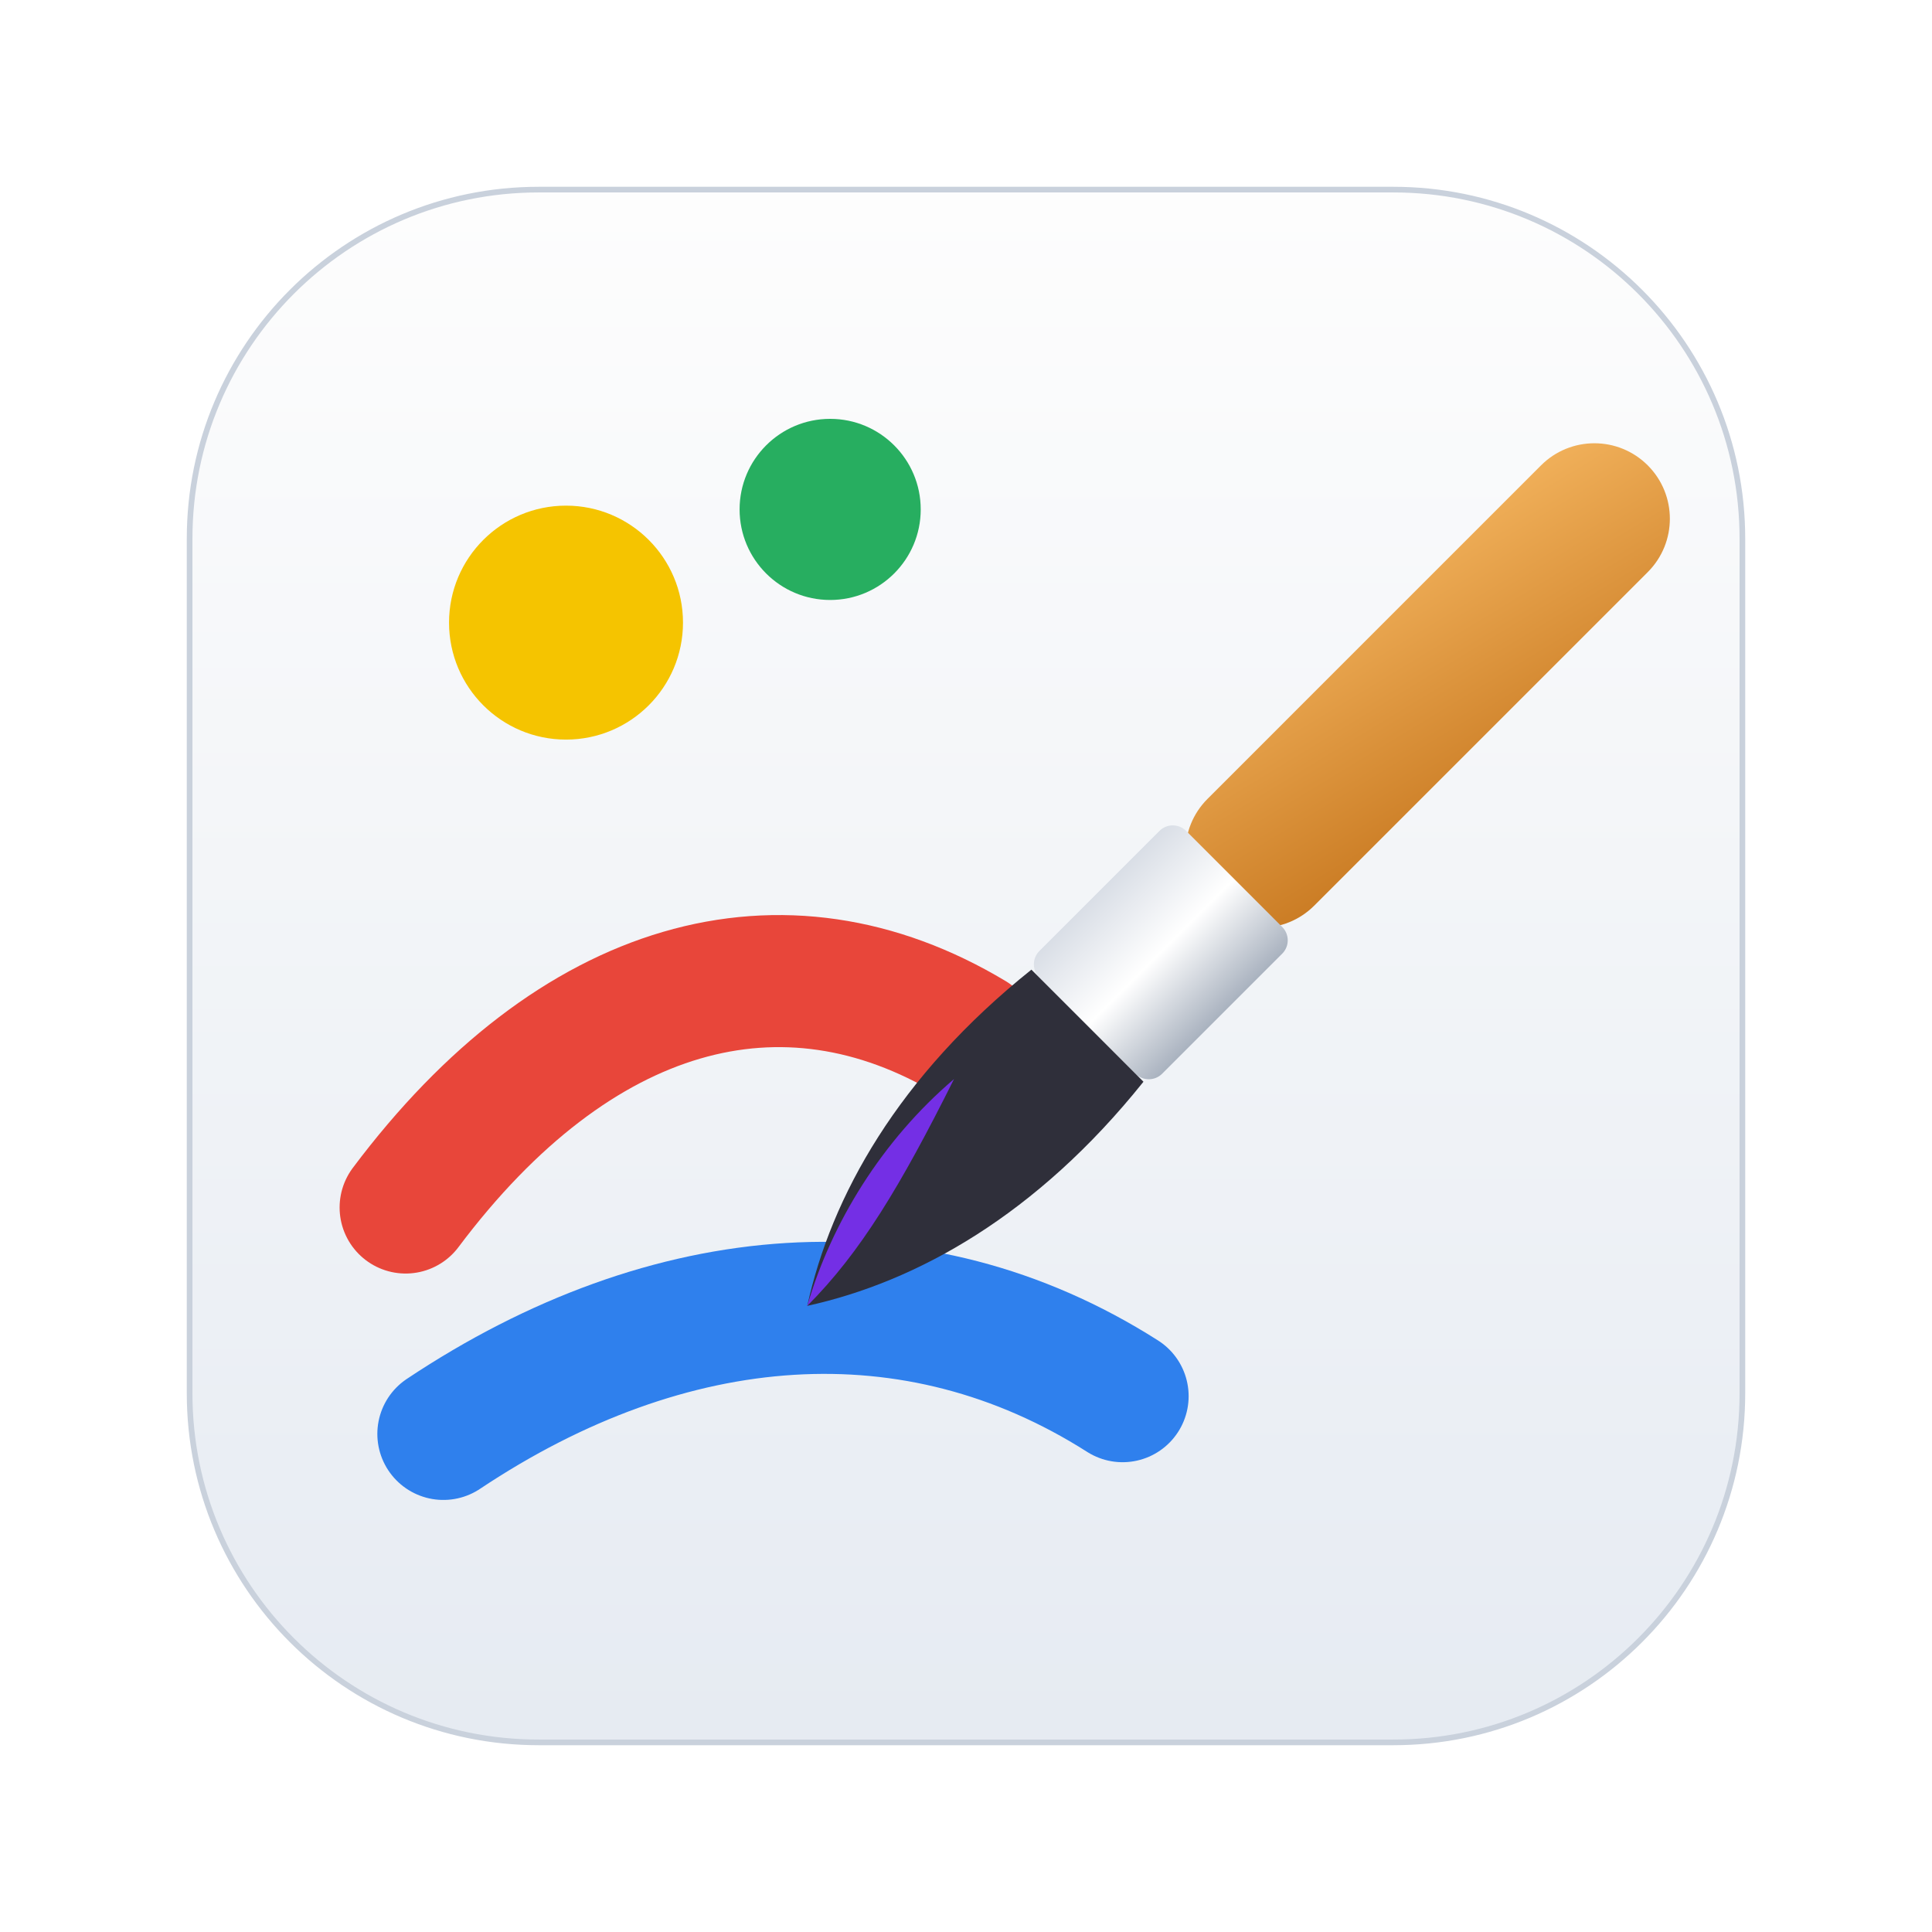
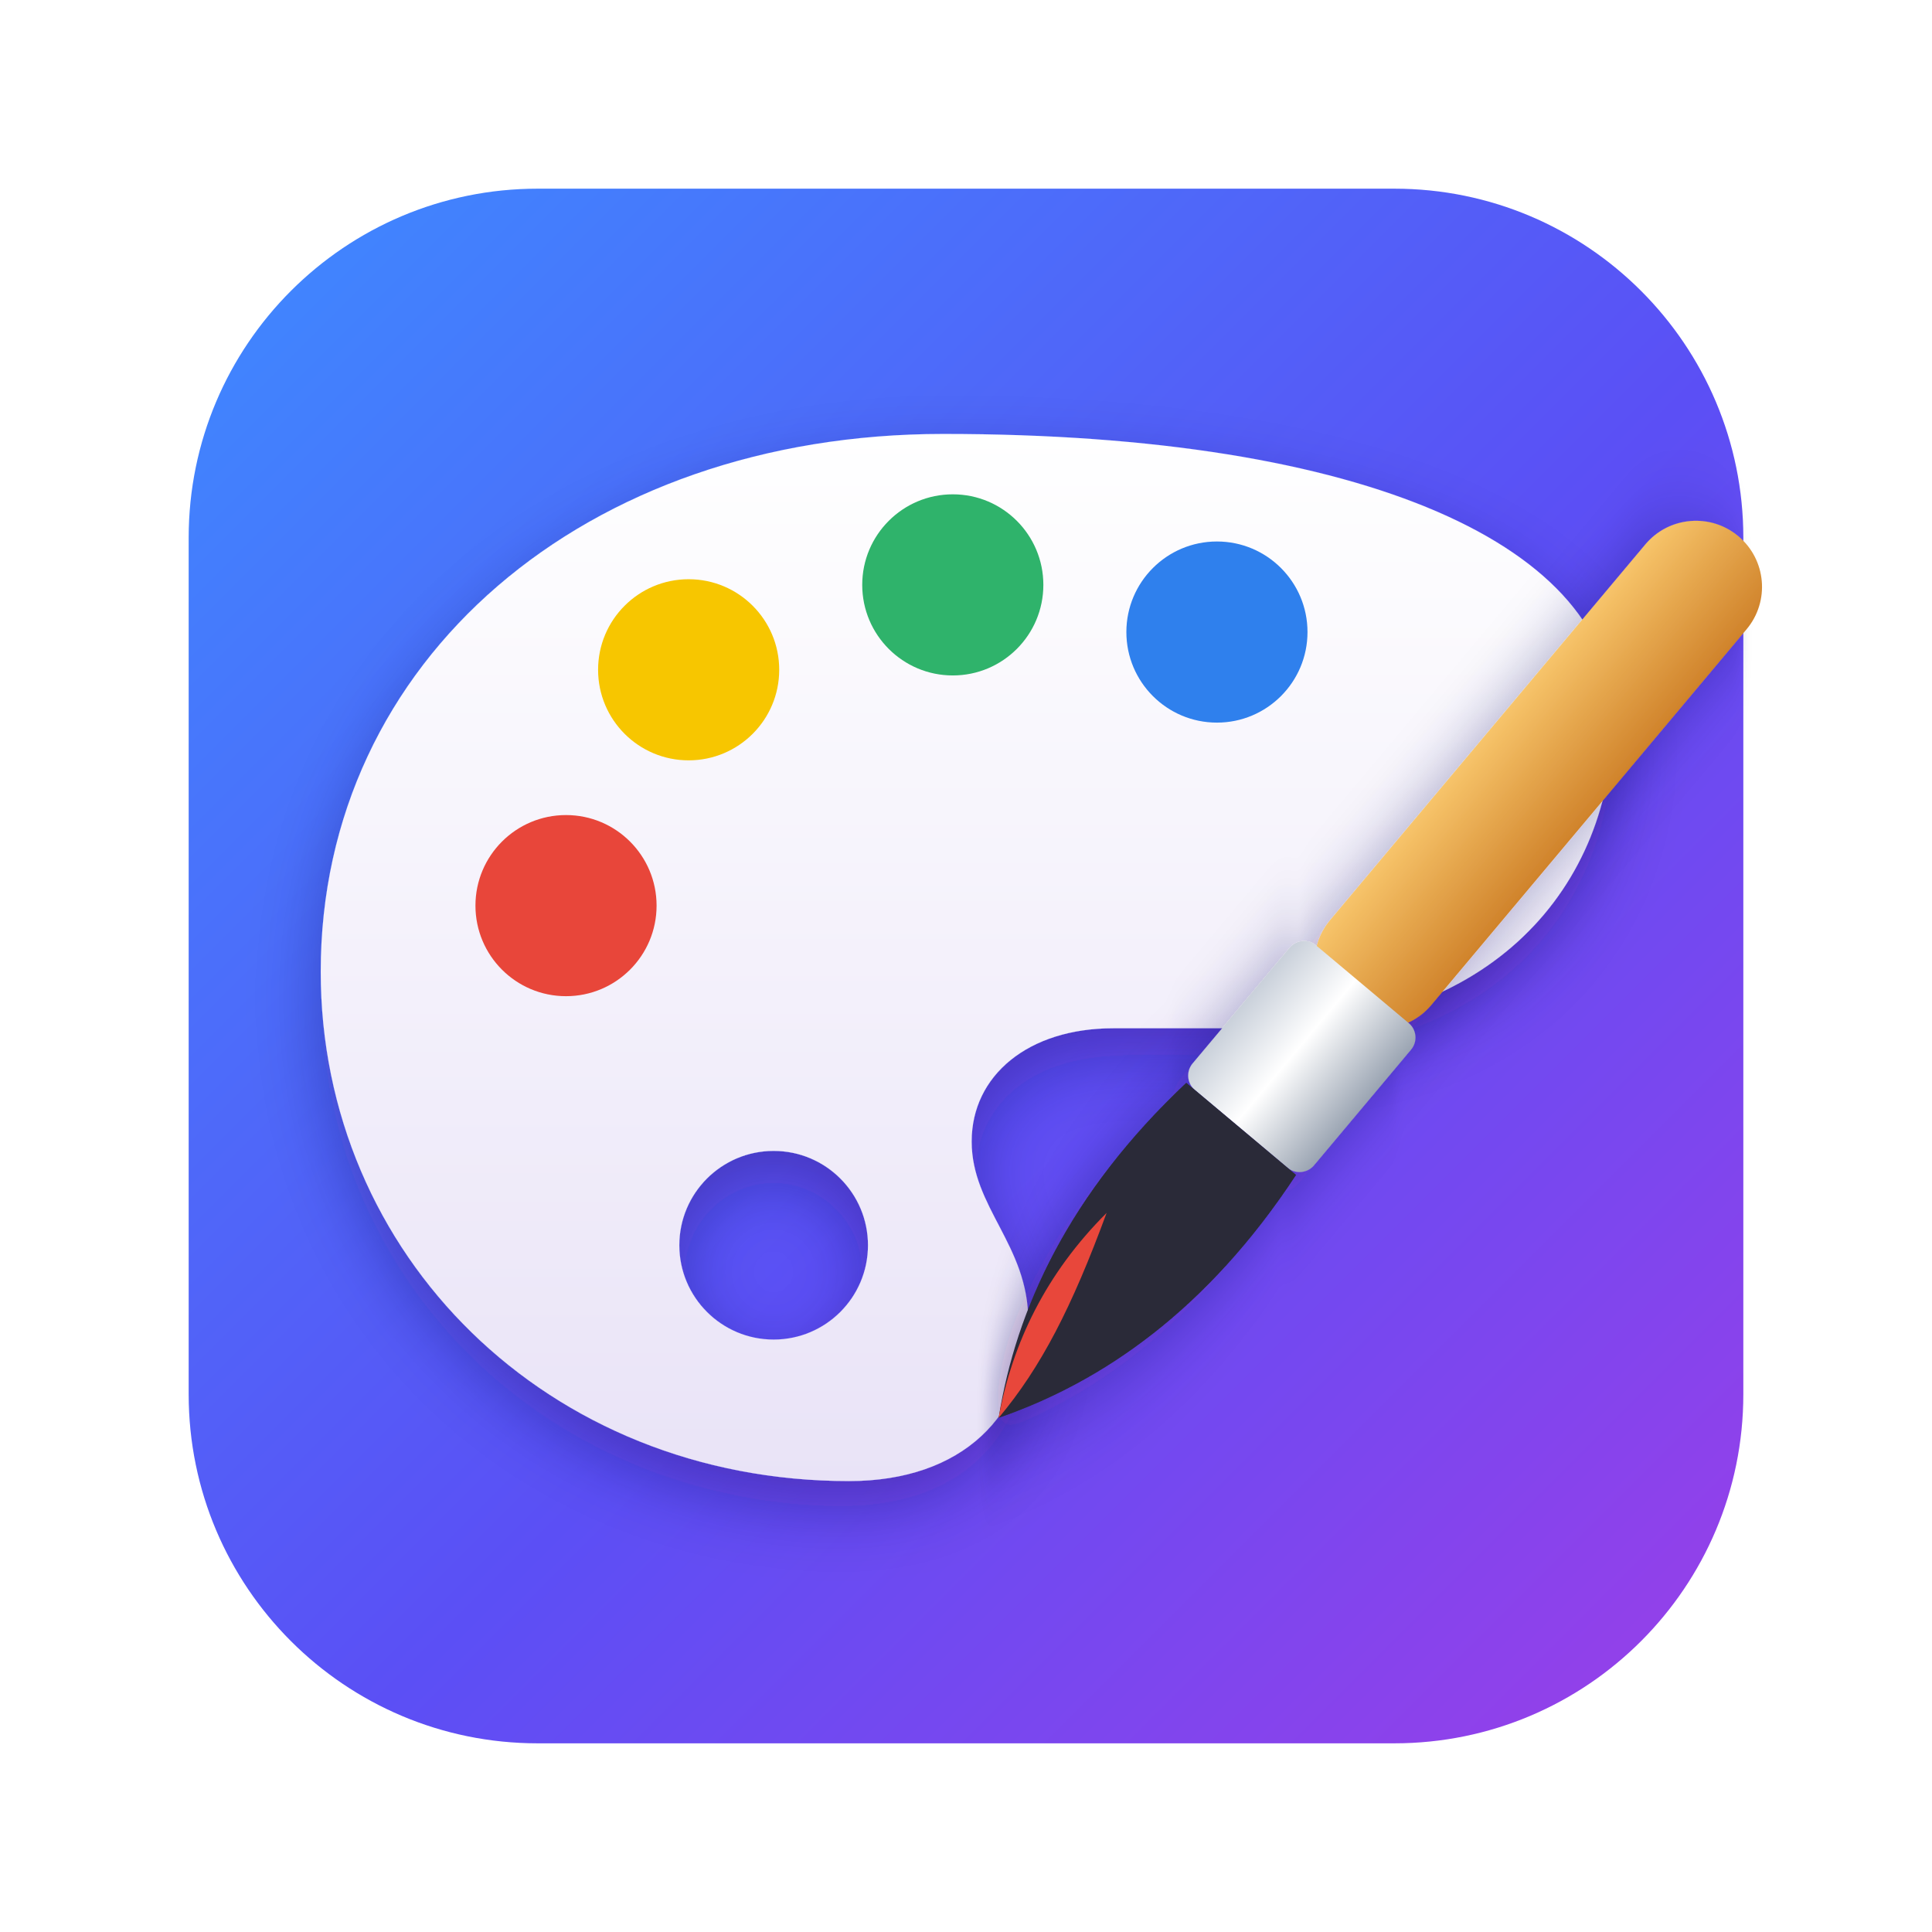
<svg xmlns="http://www.w3.org/2000/svg" viewBox="0 0 1024 1024">
  <defs>
-     <linearGradient id="bg" x1="0" y1="0" x2="0" y2="1">
-       <stop offset="0" stop-color="#fdfdfd" />
-       <stop offset="1" stop-color="#e6ebf2" />
+     <linearGradient id="bg" gradientUnits="userSpaceOnUse" x1="100" y1="100" x2="924" y2="924">
+       <stop offset="0" stop-color="#3d8bff" />
+       <stop offset="0.55" stop-color="#5b4ff5" />
+       <stop offset="1" stop-color="#9b3ee8" />
    </linearGradient>
-     <linearGradient id="handle" x1="0" y1="0" x2="1" y2="1">
-       <stop offset="0" stop-color="#f2b25c" />
-       <stop offset="1" stop-color="#c97a22" />
+     <linearGradient id="palette" x1="0" y1="0" x2="0" y2="1">
+       <stop offset="0" stop-color="#ffffff" />
+       <stop offset="1" stop-color="#e9e3f7" />
+     </linearGradient>
+     <linearGradient id="handle" x1="0" y1="0" x2="1" y2="0">
+       <stop offset="0" stop-color="#f7c46a" />
+       <stop offset="1" stop-color="#d0832b" />
    </linearGradient>
    <linearGradient id="ferrule" x1="0" y1="0" x2="1" y2="0">
-       <stop offset="0" stop-color="#d9dee6" />
-       <stop offset="0.5" stop-color="#ffffff" />
-       <stop offset="1" stop-color="#a9b2bf" />
+       <stop offset="0" stop-color="#c9d0da" />
+       <stop offset="0.45" stop-color="#ffffff" />
+       <stop offset="1" stop-color="#9aa4b2" />
    </linearGradient>
+     <filter id="shadow" x="-20%" y="-20%" width="140%" height="140%">
+       <feDropShadow dx="0" dy="14" stdDeviation="18" flood-color="#1b1060" flood-opacity="0.35" />
+     </filter>
  </defs>
  <rect x="100" y="100" width="824" height="824" rx="185" fill="url(#bg)" />
-   <rect x="100.5" y="100.5" width="823" height="823" rx="185" fill="none" stroke="#c9d1dc" stroke-width="3" />
-   <path d="M215 640c90-120 200-150 300-90" fill="none" stroke="#e8463a" stroke-width="70" stroke-linecap="round" />
-   <path d="M235 760c120-80 250-90 360-20" fill="none" stroke="#2f80ed" stroke-width="70" stroke-linecap="round" />
-   <circle cx="300" cy="330" r="62" fill="#f5c400" />
-   <circle cx="440" cy="270" r="48" fill="#27ae60" />
-   <g transform="rotate(45 640 480)">
-     <rect x="600" y="150" width="80" height="330" rx="40" fill="url(#handle)" />
-     <rect x="594" y="460" width="92" height="110" rx="10" fill="url(#ferrule)" />
-     <path d="M598 570h84c10 90-10 160-42 210-32-50-52-120-42-210z" fill="#2f2f3a" />
-     <path d="M610 640c20 60 30 100 30 140-22-40-34-90-30-140z" fill="#7b2ff7" opacity="0.9" />
+   <path filter="url(#shadow)" fill="url(#palette)" fill-rule="evenodd" d="M500 230c-190 0-330 120-330 285 0 150 120 270 280 270 60 0 95-35 95-85 0-40-30-60-30-95 0-35 30-60 75-60h80c120 0 185-75 185-165 0-90-130-150-355-150z        M410 610a50 50 0 1 0 0.1 0z" />
+   <circle cx="300" cy="480" r="48" fill="#e8463a" />
+   <circle cx="365" cy="355" r="48" fill="#f7c600" />
+   <circle cx="505" cy="310" r="48" fill="#2fb36b" />
+   <circle cx="645" cy="335" r="48" fill="#2f80ed" />
+   <g transform="rotate(40 690 560)" filter="url(#shadow)">
+     <rect x="655" y="200" width="70" height="330" rx="35" fill="url(#handle)" />
+     <rect x="648" y="510" width="84" height="100" rx="10" fill="url(#ferrule)" />
+     <path d="M652 610h76c10 85-8 150-38 200-30-50-48-115-38-200z" fill="#2b2b38" />
+     <path d="M664 690c18 50 26 85 26 120-20-35-30-75-26-120z" fill="#e8463a" />
  </g>
</svg>
